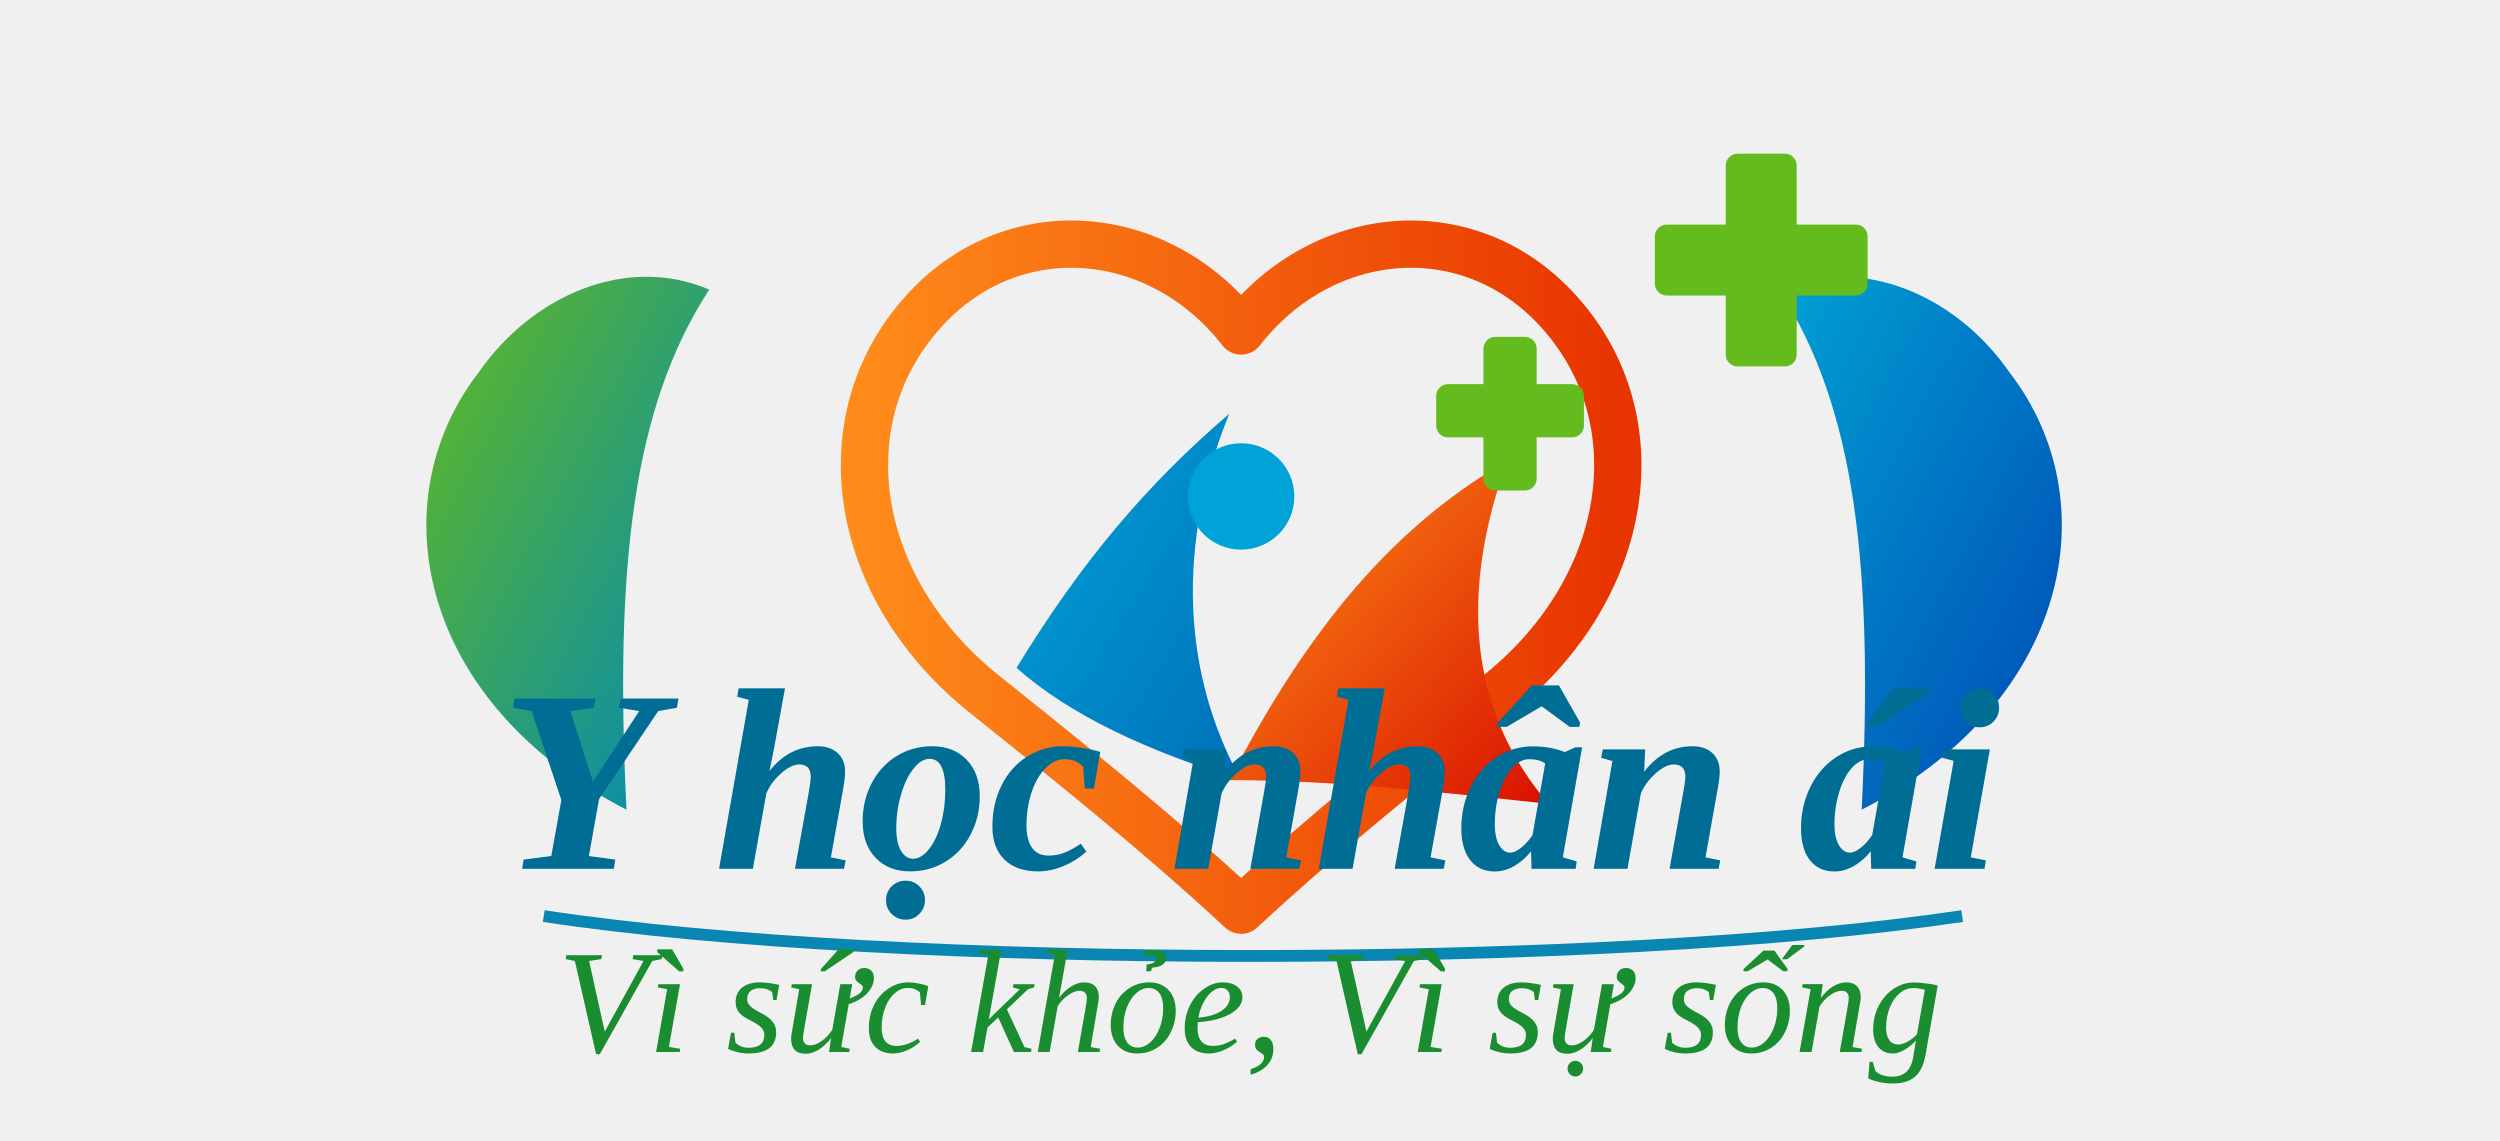
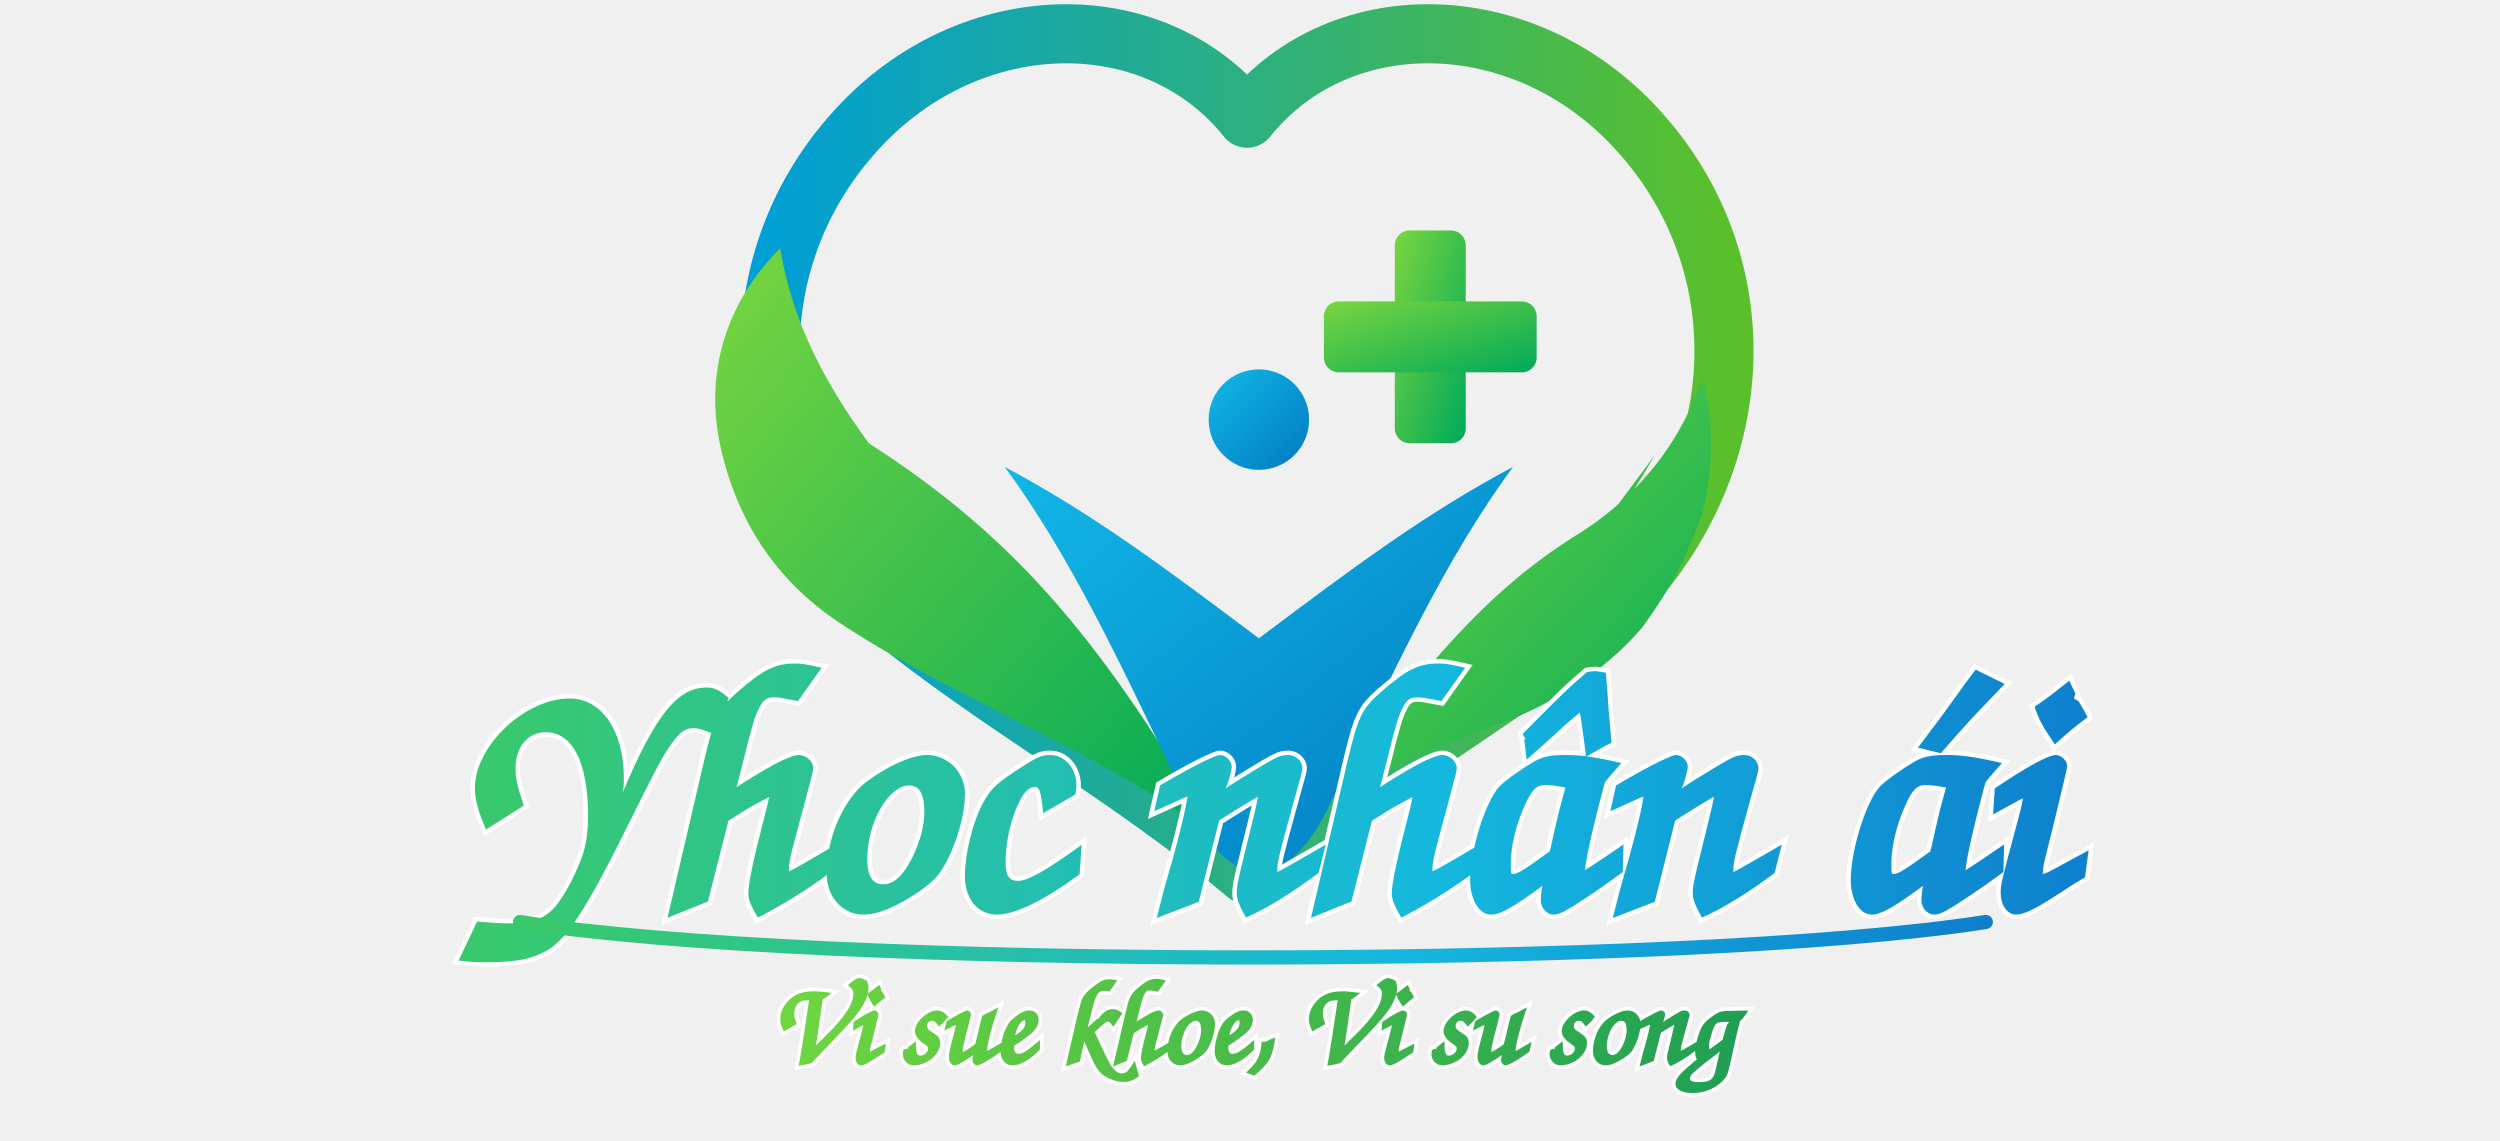
<svg xmlns="http://www.w3.org/2000/svg" width="423" height="193" viewBox="0 0 423 193" preserveAspectRatio="xMidYMid meet" shape-rendering="geometricPrecision" text-rendering="geometricPrecision" role="img" aria-labelledby="logoTitle logoDesc">
  <defs>
-     <linearGradient id="leftHand" x1="0%" y1="0%" x2="100%" y2="100%">
-       <stop offset="0%" stop-color="#63bb1e" />
-       <stop offset="100%" stop-color="#0087b9" />
+     <linearGradient id="gradHeart" x1="0%" y1="0%" x2="100%" y2="0%">
+       <stop offset="0%" stop-color="#009fd4" />
+       <stop offset="100%" stop-color="#59c02c" />
    </linearGradient>
-     <linearGradient id="rightHand" x1="0%" y1="0%" x2="100%" y2="100%">
-       <stop offset="0%" stop-color="#00a2d4" />
-       <stop offset="100%" stop-color="#0048b3" />
+     <linearGradient id="gradBlue" x1="0%" y1="0%" x2="100%" y2="100%">
+       <stop offset="0%" stop-color="#12b8e7" />
+       <stop offset="100%" stop-color="#0079c1" />
    </linearGradient>
-     <linearGradient id="heartStroke" x1="0%" y1="0%" x2="100%" y2="0%">
-       <stop offset="0%" stop-color="#ff8b1a" />
-       <stop offset="100%" stop-color="#e83400" />
+     <linearGradient id="gradGreen" x1="0%" y1="0%" x2="100%" y2="100%">
+       <stop offset="0%" stop-color="#79d63f" />
+       <stop offset="100%" stop-color="#00a95a" />
    </linearGradient>
-     <linearGradient id="innerWarm" x1="0%" y1="0%" x2="100%" y2="100%">
-       <stop offset="0%" stop-color="#ff9117" />
-       <stop offset="100%" stop-color="#d91000" />
+     <linearGradient id="gradTextMain" x1="0%" y1="0%" x2="100%" y2="0%">
+       <stop offset="0%" stop-color="#3ac96a" />
+       <stop offset="60%" stop-color="#14b8de" />
+       <stop offset="100%" stop-color="#0e7fcd" />
    </linearGradient>
-     <linearGradient id="innerCool" x1="0%" y1="0%" x2="100%" y2="100%">
-       <stop offset="0%" stop-color="#00a4d8" />
-       <stop offset="100%" stop-color="#0070ba" />
+     <linearGradient id="gradTagline" x1="0%" y1="0%" x2="100%" y2="0%">
+       <stop offset="0%" stop-color="#6fd640" />
+       <stop offset="100%" stop-color="#1f9f54" />
    </linearGradient>
  </defs>
-   <g transform="translate(32 8)">
-     <path d="M74 129C39 111 32 77 49 55C58 42 74 35 88 41C75 61 72 88 74 129Z" fill="url(#leftHand)" />
-     <path d="M283 129C318 111 325 77 308 55C299 42 283 35 269 41C282 61 285 88 283 129Z" fill="url(#rightHand)" />
-     <path d="M178 48C164 30 139 28 124 45C108 63 112 91 134 109C149 121 164 133 178 146C192 133 207 121 222 109C244 91 248 63 232 45C217 28 192 30 178 48Z" fill="none" stroke="url(#heartStroke)" stroke-width="8" stroke-linecap="round" stroke-linejoin="round" />
-     <path d="M140 105C151 87 162 74 176 62C167 84 168 106 178 124C162 119 149 113 140 105Z" fill="url(#innerCool)" />
-     <path d="M176 124C188 101 202 82 223 70C214 95 218 114 230 128C211 126 194 124 176 124Z" fill="url(#innerWarm)" />
-     <circle cx="178" cy="76" r="9" fill="#00a3d8" />
-     <g fill="#63bb1e">
-       <rect x="260" y="18" width="12" height="36" rx="2" />
-       <rect x="248" y="30" width="36" height="12" rx="2" />
-       <rect x="219" y="49" width="9" height="26" rx="2" />
-       <rect x="211" y="57" width="25" height="9" rx="2" />
+   <g transform="translate(0 2)">
+     <g transform="translate(108 1)">
+       <path d="M103 17C87 -3 55 -2 36 20C15 44 18 81 46 104C64 118 84 129 103 145C122 129 142 118 160 104C188 81 191 44 170 20C151 -2 119 -3 103 17Z" fill="none" stroke="url(#gradHeart)" stroke-width="10" stroke-linecap="round" stroke-linejoin="round" />
+       <path d="M39 72C64 88 79 106 98 139C80 125 55 116 35 103C24 96 17 86 14 73C11 60 15 48 24 39C26 51 31 61 39 72Z" fill="url(#gradGreen)" />
+       <path d="M172 74C161 93 145 113 109 139C126 122 136 102 158 88C168 82 176 73 180 61C182 68 182 76 180 84C177 92 175 96 170 103C165 109 157 115 147 119C139 122 128 126 119 131C142 114 155 97 172 74Z" fill="url(#gradGreen)" />
+       <circle cx="105" cy="68" r="8.5" fill="url(#gradBlue)" />
+       <path d="M62 76C77 84 89 93 105 105C121 93 133 84 148 76C137 91 129 108 118 131C114 140 110 144 105 145C100 144 96 140 92 131C81 108 73 91 62 76Z" fill="url(#gradBlue)" />
+       <g fill="url(#gradGreen)">
+         <rect x="128" y="36" width="12" height="36" rx="2.5" />
+         <rect x="116" y="48" width="36" height="12" rx="2.5" />
+       </g>
    </g>
+     <text x="211.5" y="152" text-anchor="middle" fill="url(#gradTextMain)" stroke="#ffffff" stroke-width="1.5" paint-order="stroke fill" font-size="58" font-weight="700" font-style="italic" letter-spacing="0.2" font-family="'Segoe Script', 'Brush Script MT', 'Lucida Handwriting', cursive">
+       Yhoc nhân ái
+     </text>
+     <path d="M88 154C138 162 285 162 336 154" fill="none" stroke="url(#gradTextMain)" stroke-width="2.4" stroke-linecap="round" />
+     <text x="211.5" y="178" text-anchor="middle" fill="url(#gradTagline)" stroke="#ffffff" stroke-width="1.2" paint-order="stroke fill" font-size="20" font-weight="700" font-style="italic" font-family="'Segoe Script', 'Brush Script MT', 'Lucida Handwriting', cursive">
+       Vi sue khoe, Vi su song
+     </text>
  </g>
-   <text x="211.5" y="147" text-anchor="middle" fill="#006d94" font-size="44" font-weight="700" font-style="italic" font-family="Georgia, 'Times New Roman', serif">
-     Y học nhân ái
-   </text>
-   <path d="M92 155C151 164 272 164 332 155" fill="none" stroke="#0a86b2" stroke-width="2" />
-   <text x="211.5" y="178" text-anchor="middle" fill="#198d2f" font-size="25" font-style="italic" font-family="Georgia, 'Times New Roman', serif">
-     Vì sức khỏe, Vì sự sống
-   </text>
</svg>
